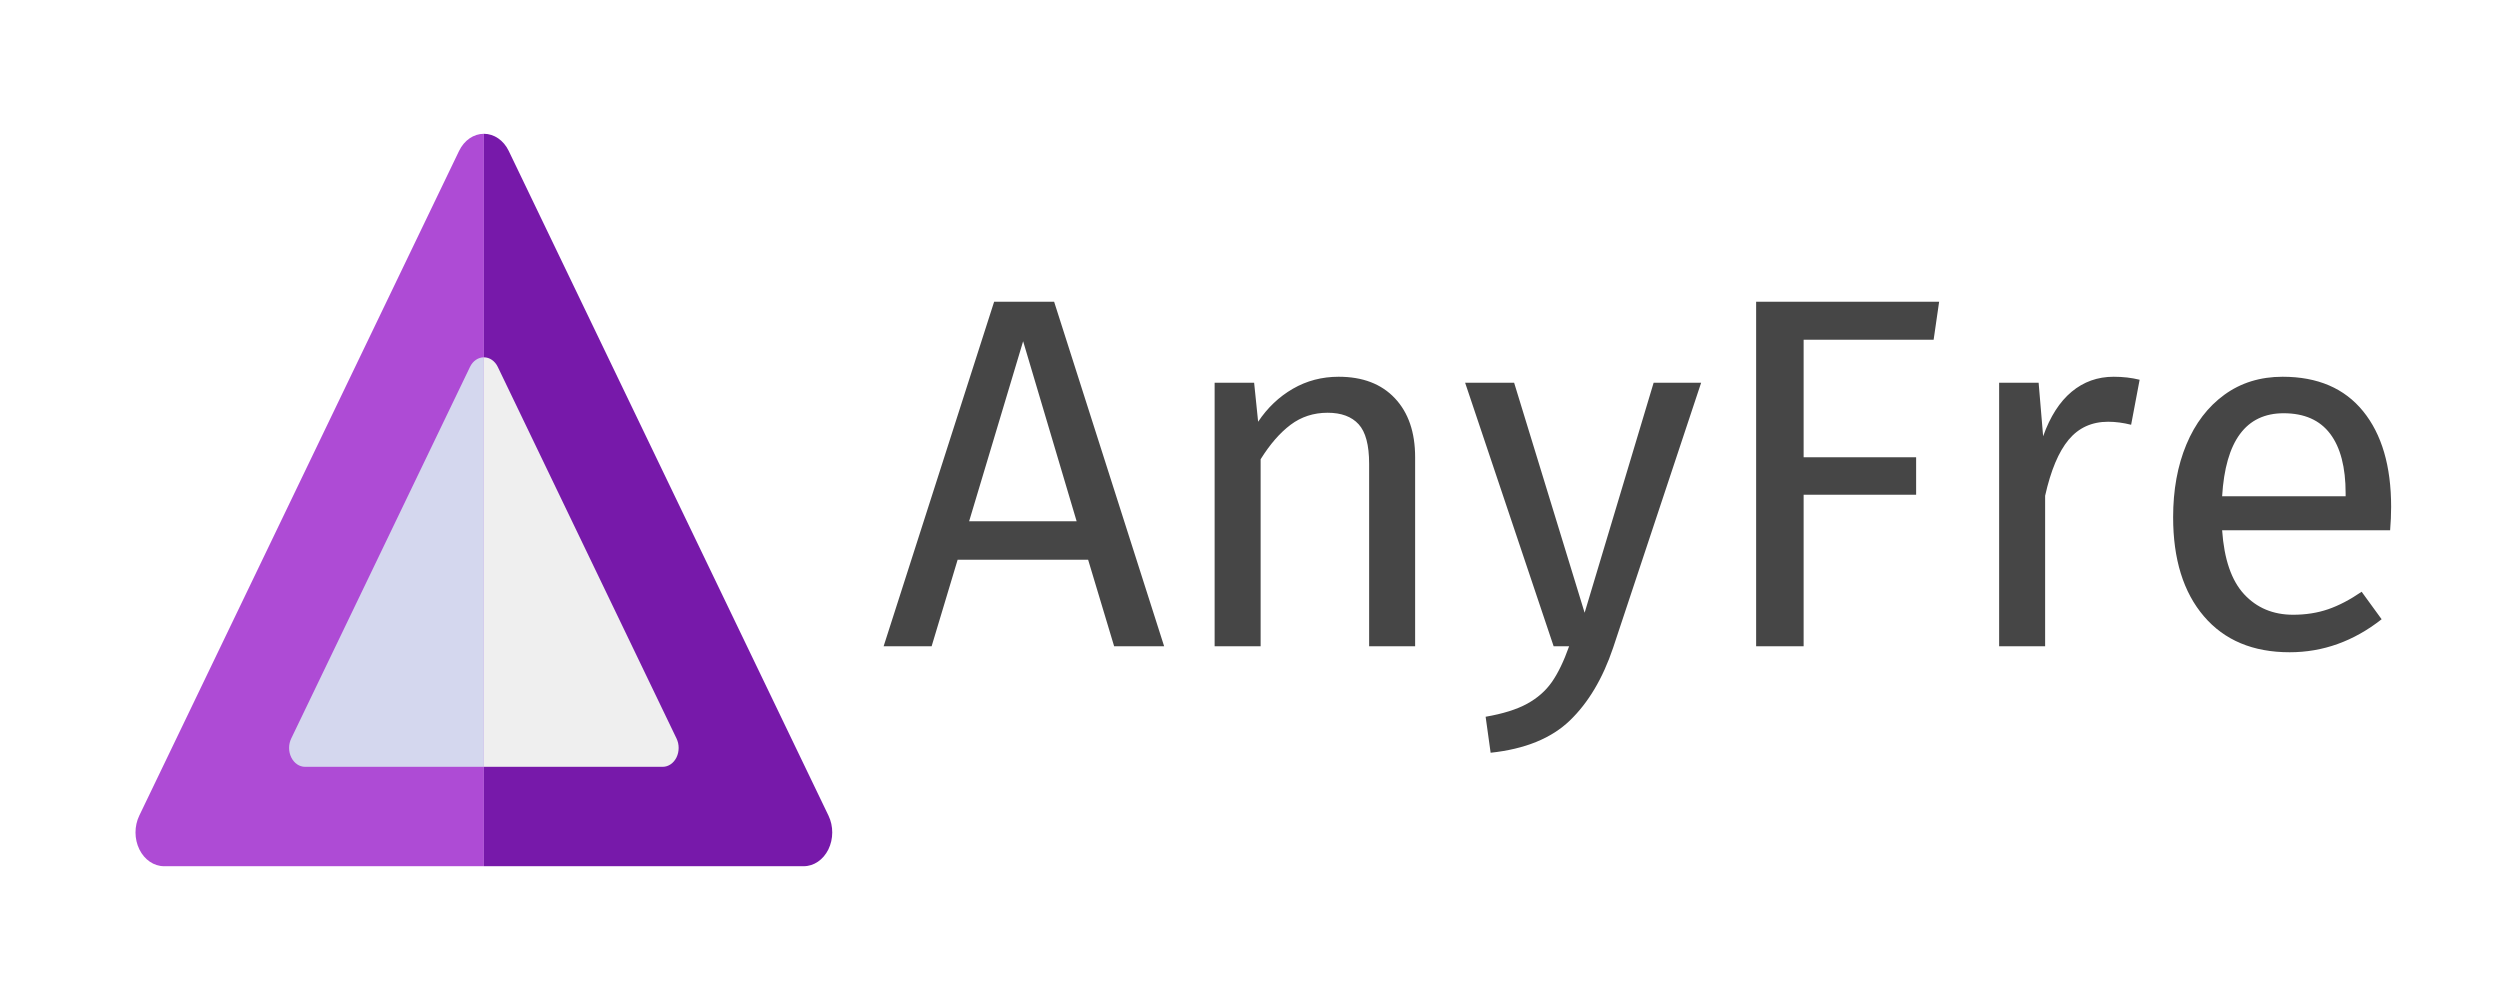
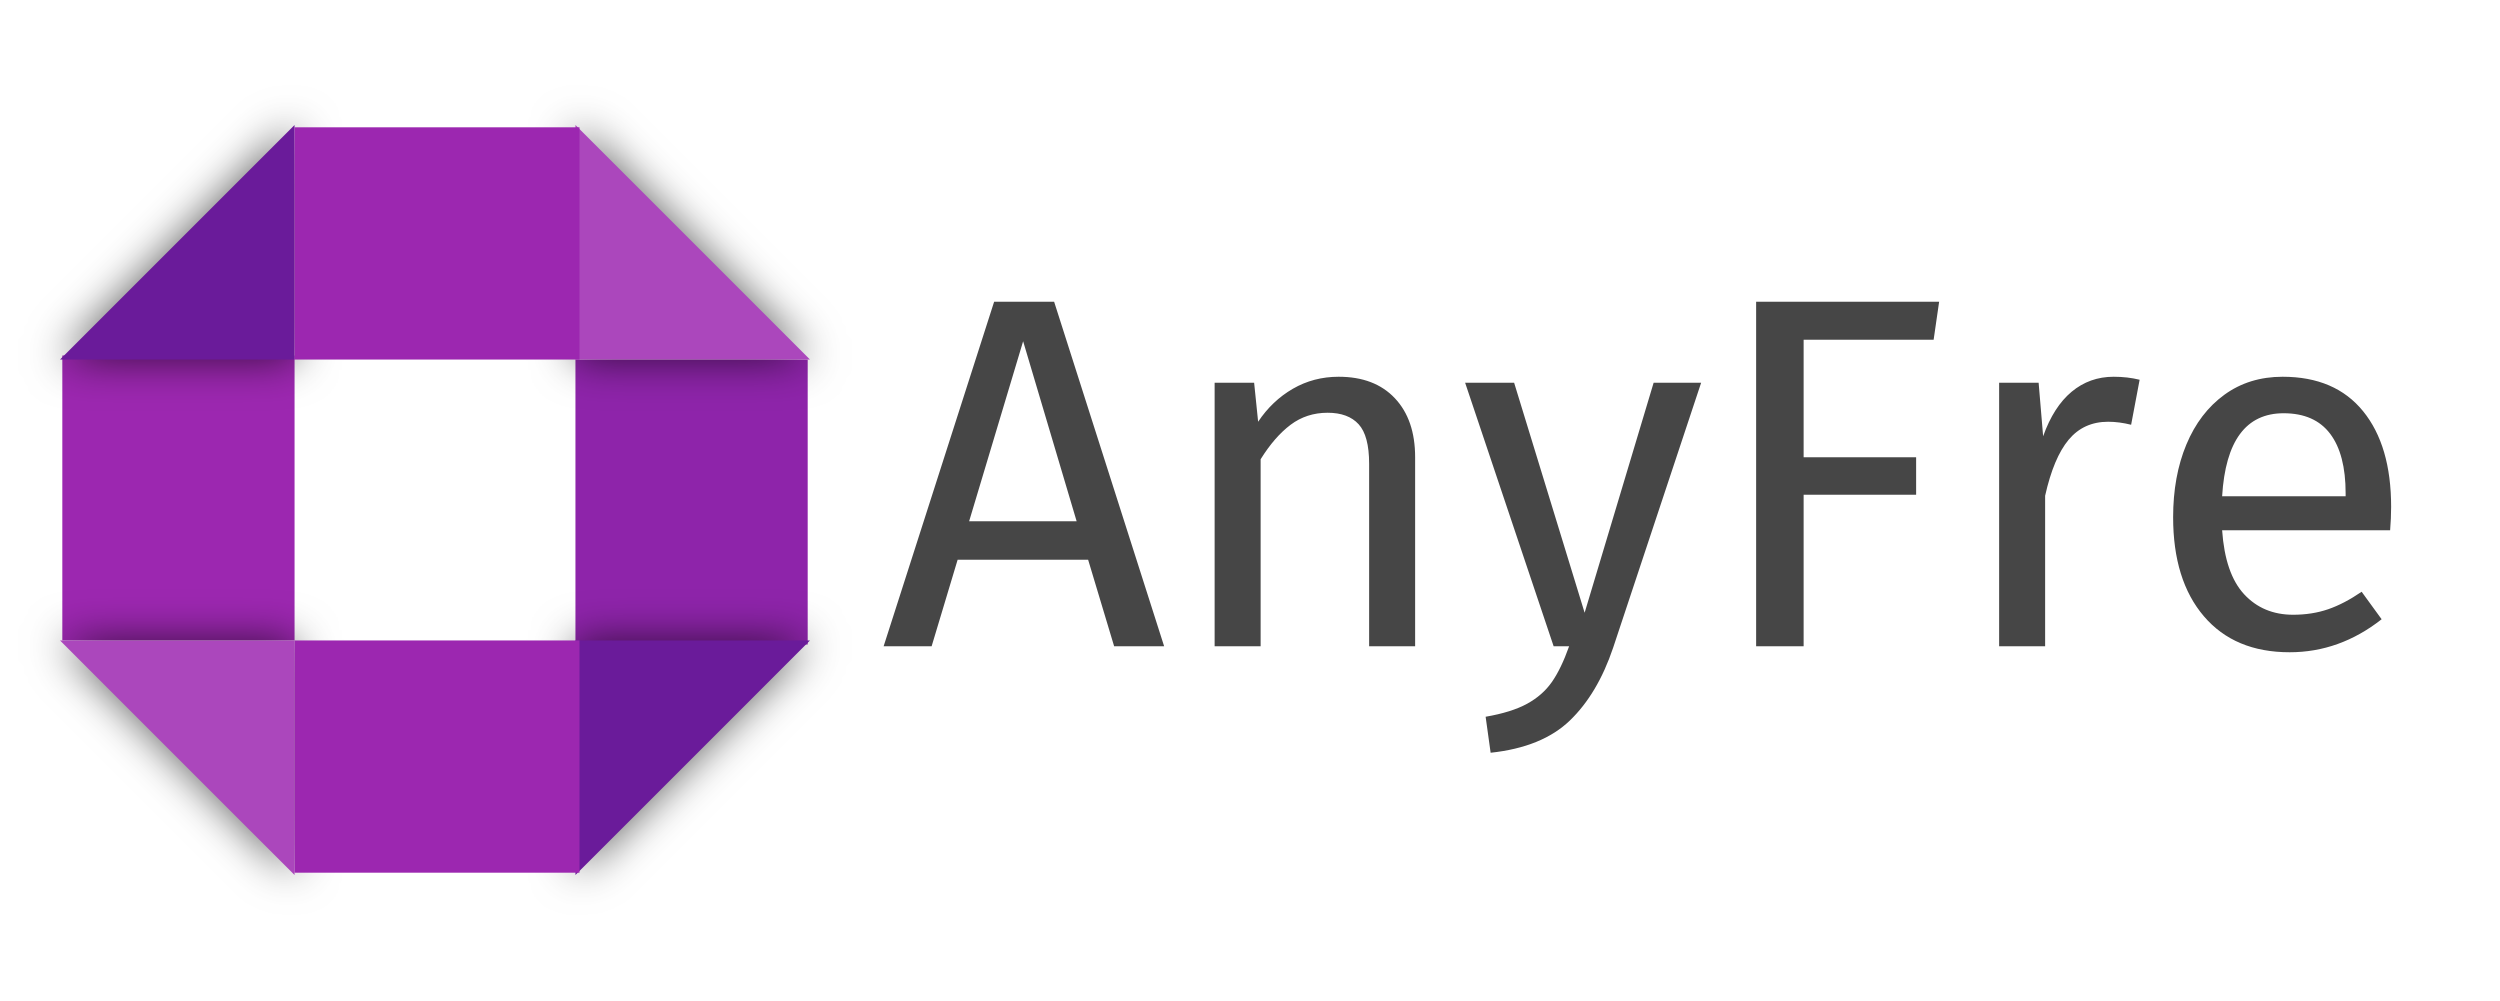
<svg xmlns="http://www.w3.org/2000/svg" style="isolation:isolate" viewBox="0 0 250 100" width="250pt" height="100pt">
  <defs>
-     <clipPath id="_clipPath_zCW54JC52mHrpPutJMcvWEvWeLZfVBPe">
+     <clipPath id="_clipPath_7xOTzTTmqpYiGM8a4Vuu4FlgkbLbfbkL">
      <rect width="250" height="100" />
    </clipPath>
  </defs>
-   <g clip-path="url(#_clipPath_zCW54JC52mHrpPutJMcvWEvWeLZfVBPe)">
-     <g>
-       <clipPath id="_clipPath_cpOJsRVRbLSXCPGqTz306F5OnQmm5Sso">
-         <rect x="10.887" y="12.5" width="75" height="75" transform="matrix(1,0,0,1,0,0)" fill="rgb(255,255,255)" />
-       </clipPath>
-       <g clip-path="url(#_clipPath_cpOJsRVRbLSXCPGqTz306F5OnQmm5Sso)">
+   <g clip-path="url(#_clipPath_7xOTzTTmqpYiGM8a4Vuu4FlgkbLbfbkL)">
+     <clipPath id="_clipPath_8TDEpn5JHBTPcvWPqHwn73sHHwbEUCZV">
+       <rect x="0" y="0" width="250" height="100" transform="matrix(1,0,0,1,0,0)" fill="rgb(255,255,255)" />
+     </clipPath>
+     <g clip-path="url(#_clipPath_8TDEpn5JHBTPcvWPqHwn73sHHwbEUCZV)">
+       <g>
        <g>
-           <g>
-             <g>
-               <path d=" M 48.39 86.621 C 35.752 86.621 23.113 86.621 16.406 86.621 C 15.39 86.621 14.449 85.979 13.937 84.939 C 13.425 83.898 13.422 82.614 13.925 81.567 C 20.603 67.686 39.172 29.086 45.909 15.087 L 45.91 15.087 C 46.418 14.032 47.365 13.379 48.39 13.379 L 48.39 86.621 L 48.39 86.621 Z " fill="rgb(174,75,213)" />
-               <path d=" M 48.39 86.621 C 61.027 86.621 73.664 86.621 80.37 86.621 C 81.388 86.621 82.327 85.981 82.839 84.939 C 83.348 83.898 83.354 82.614 82.851 81.567 C 76.174 67.686 57.604 29.088 50.87 15.087 C 50.363 14.032 49.414 13.379 48.39 13.379 L 48.39 86.621 L 48.39 86.621 Z " fill="rgb(119,25,170)" />
-             </g>
-             <g>
-               <path d=" M 48.389 76.682 C 41.323 76.682 34.256 76.682 30.507 76.682 C 29.939 76.682 29.412 76.323 29.126 75.741 C 28.84 75.159 28.838 74.441 29.119 73.856 C 32.853 66.095 43.235 44.514 47.002 36.687 L 47.002 36.687 C 47.286 36.097 47.816 35.732 48.389 35.732 L 48.389 76.682 L 48.389 76.682 Z " fill="rgb(212,215,238)" />
-               <path d=" M 48.389 76.682 C 55.455 76.682 62.52 76.682 66.269 76.682 C 66.838 76.682 67.363 76.324 67.65 75.741 C 67.934 75.159 67.938 74.441 67.656 73.856 C 63.923 66.095 53.541 44.515 49.776 36.687 C 49.492 36.097 48.962 35.732 48.389 35.732 L 48.389 76.682 L 48.389 76.682 Z " fill="rgb(239,239,239)" />
-             </g>
-           </g>
+           <path d=" M 116.413 64.625 L 111.413 64.625 L 108.813 55.975 L 95.763 55.975 L 93.163 64.625 L 88.363 64.625 L 99.413 30.175 L 105.413 30.175 L 116.413 64.625 L 116.413 64.625 Z  M 102.313 34.125 L 96.913 52.125 L 107.663 52.125 L 102.313 34.125 L 102.313 34.125 Z  M 133.863 37.675 L 133.863 37.675 Q 137.463 37.675 139.488 39.825 L 139.488 39.825 L 139.488 39.825 Q 141.513 41.975 141.513 45.725 L 141.513 45.725 L 141.513 64.625 L 136.913 64.625 L 136.913 46.375 L 136.913 46.375 Q 136.913 43.575 135.863 42.425 L 135.863 42.425 L 135.863 42.425 Q 134.813 41.275 132.763 41.275 L 132.763 41.275 L 132.763 41.275 Q 130.663 41.275 129.063 42.475 L 129.063 42.475 L 129.063 42.475 Q 127.463 43.675 126.063 45.925 L 126.063 45.925 L 126.063 64.625 L 121.463 64.625 L 121.463 38.275 L 125.413 38.275 L 125.813 42.175 L 125.813 42.175 Q 127.213 40.075 129.288 38.875 L 129.288 38.875 L 129.288 38.875 Q 131.363 37.675 133.863 37.675 L 133.863 37.675 L 133.863 37.675 Z  M 170.113 38.275 L 161.313 64.775 L 161.313 64.775 Q 159.763 69.375 156.988 72.05 L 156.988 72.05 L 156.988 72.05 Q 154.213 74.725 149.063 75.275 L 149.063 75.275 L 148.563 71.675 L 148.563 71.675 Q 151.163 71.225 152.713 70.375 L 152.713 70.375 L 152.713 70.375 Q 154.263 69.525 155.188 68.2 L 155.188 68.2 L 155.188 68.2 Q 156.113 66.875 156.913 64.625 L 156.913 64.625 L 155.363 64.625 L 146.513 38.275 L 151.413 38.275 L 158.463 61.275 L 165.363 38.275 L 170.113 38.275 L 170.113 38.275 Z  M 180.363 64.625 L 175.613 64.625 L 175.613 30.175 L 193.913 30.175 L 193.363 33.975 L 180.363 33.975 L 180.363 45.725 L 191.613 45.725 L 191.613 49.475 L 180.363 49.475 L 180.363 64.625 L 180.363 64.625 Z  M 211.363 37.675 L 211.363 37.675 Q 212.763 37.675 213.963 37.975 L 213.963 37.975 L 213.113 42.475 L 213.113 42.475 Q 211.913 42.175 210.813 42.175 L 210.813 42.175 L 210.813 42.175 Q 208.363 42.175 206.863 43.975 L 206.863 43.975 L 206.863 43.975 Q 205.363 45.775 204.513 49.575 L 204.513 49.575 L 204.513 64.625 L 199.913 64.625 L 199.913 38.275 L 203.863 38.275 L 204.313 43.625 L 204.313 43.625 Q 205.363 40.675 207.163 39.175 L 207.163 39.175 L 207.163 39.175 Q 208.963 37.675 211.363 37.675 L 211.363 37.675 L 211.363 37.675 Z  M 239.113 50.675 L 239.113 50.675 Q 239.113 51.825 239.013 53.025 L 239.013 53.025 L 222.213 53.025 L 222.213 53.025 Q 222.513 57.375 224.413 59.425 L 224.413 59.425 L 224.413 59.425 Q 226.313 61.475 229.313 61.475 L 229.313 61.475 L 229.313 61.475 Q 231.213 61.475 232.813 60.925 L 232.813 60.925 L 232.813 60.925 Q 234.413 60.375 236.163 59.175 L 236.163 59.175 L 238.163 61.925 L 238.163 61.925 Q 233.963 65.225 228.963 65.225 L 228.963 65.225 L 228.963 65.225 Q 223.463 65.225 220.388 61.625 L 220.388 61.625 L 220.388 61.625 Q 217.313 58.025 217.313 51.725 L 217.313 51.725 L 217.313 51.725 Q 217.313 47.625 218.638 44.45 L 218.638 44.45 L 218.638 44.45 Q 219.963 41.275 222.438 39.475 L 222.438 39.475 L 222.438 39.475 Q 224.913 37.675 228.263 37.675 L 228.263 37.675 L 228.263 37.675 Q 233.513 37.675 236.313 41.125 L 236.313 41.125 L 236.313 41.125 Q 239.113 44.575 239.113 50.675 L 239.113 50.675 L 239.113 50.675 Z  M 234.563 49.625 L 234.563 49.325 L 234.563 49.325 Q 234.563 45.425 233.013 43.375 L 233.013 43.375 L 233.013 43.375 Q 231.463 41.325 228.363 41.325 L 228.363 41.325 L 228.363 41.325 Q 222.713 41.325 222.213 49.625 L 222.213 49.625 L 234.563 49.625 L 234.563 49.625 Z " fill="rgb(70,70,70)" />
        </g>
      </g>
-       <path d=" M 116.413 64.625 L 111.413 64.625 L 108.813 55.975 L 95.763 55.975 L 93.163 64.625 L 88.363 64.625 L 99.413 30.175 L 105.413 30.175 L 116.413 64.625 Z  M 102.313 34.125 L 96.913 52.125 L 107.663 52.125 L 102.313 34.125 Z  M 133.863 37.675 L 133.863 37.675 Q 137.463 37.675 139.488 39.825 L 139.488 39.825 L 139.488 39.825 Q 141.513 41.975 141.513 45.725 L 141.513 45.725 L 141.513 64.625 L 136.913 64.625 L 136.913 46.375 L 136.913 46.375 Q 136.913 43.575 135.863 42.425 L 135.863 42.425 L 135.863 42.425 Q 134.813 41.275 132.763 41.275 L 132.763 41.275 L 132.763 41.275 Q 130.663 41.275 129.063 42.475 L 129.063 42.475 L 129.063 42.475 Q 127.463 43.675 126.063 45.925 L 126.063 45.925 L 126.063 64.625 L 121.463 64.625 L 121.463 38.275 L 125.413 38.275 L 125.813 42.175 L 125.813 42.175 Q 127.213 40.075 129.288 38.875 L 129.288 38.875 L 129.288 38.875 Q 131.363 37.675 133.863 37.675 L 133.863 37.675 Z  M 170.113 38.275 L 161.313 64.775 L 161.313 64.775 Q 159.763 69.375 156.988 72.05 L 156.988 72.05 L 156.988 72.05 Q 154.213 74.725 149.063 75.275 L 149.063 75.275 L 148.563 71.675 L 148.563 71.675 Q 151.163 71.225 152.713 70.375 L 152.713 70.375 L 152.713 70.375 Q 154.263 69.525 155.188 68.2 L 155.188 68.2 L 155.188 68.2 Q 156.113 66.875 156.913 64.625 L 156.913 64.625 L 155.363 64.625 L 146.513 38.275 L 151.413 38.275 L 158.463 61.275 L 165.363 38.275 L 170.113 38.275 Z  M 180.363 64.625 L 175.613 64.625 L 175.613 30.175 L 193.913 30.175 L 193.363 33.975 L 180.363 33.975 L 180.363 45.725 L 191.613 45.725 L 191.613 49.475 L 180.363 49.475 L 180.363 64.625 Z  M 211.363 37.675 L 211.363 37.675 Q 212.763 37.675 213.963 37.975 L 213.963 37.975 L 213.113 42.475 L 213.113 42.475 Q 211.913 42.175 210.813 42.175 L 210.813 42.175 L 210.813 42.175 Q 208.363 42.175 206.863 43.975 L 206.863 43.975 L 206.863 43.975 Q 205.363 45.775 204.513 49.575 L 204.513 49.575 L 204.513 64.625 L 199.913 64.625 L 199.913 38.275 L 203.863 38.275 L 204.313 43.625 L 204.313 43.625 Q 205.363 40.675 207.163 39.175 L 207.163 39.175 L 207.163 39.175 Q 208.963 37.675 211.363 37.675 L 211.363 37.675 Z  M 239.113 50.675 L 239.113 50.675 Q 239.113 51.825 239.013 53.025 L 239.013 53.025 L 222.213 53.025 L 222.213 53.025 Q 222.513 57.375 224.413 59.425 L 224.413 59.425 L 224.413 59.425 Q 226.313 61.475 229.313 61.475 L 229.313 61.475 L 229.313 61.475 Q 231.213 61.475 232.813 60.925 L 232.813 60.925 L 232.813 60.925 Q 234.413 60.375 236.163 59.175 L 236.163 59.175 L 238.163 61.925 L 238.163 61.925 Q 233.963 65.225 228.963 65.225 L 228.963 65.225 L 228.963 65.225 Q 223.463 65.225 220.388 61.625 L 220.388 61.625 L 220.388 61.625 Q 217.313 58.025 217.313 51.725 L 217.313 51.725 L 217.313 51.725 Q 217.313 47.625 218.638 44.45 L 218.638 44.45 L 218.638 44.45 Q 219.963 41.275 222.438 39.475 L 222.438 39.475 L 222.438 39.475 Q 224.913 37.675 228.263 37.675 L 228.263 37.675 L 228.263 37.675 Q 233.513 37.675 236.313 41.125 L 236.313 41.125 L 236.313 41.125 Q 239.113 44.575 239.113 50.675 L 239.113 50.675 Z  M 234.563 49.625 L 234.563 49.325 L 234.563 49.325 Q 234.563 45.425 233.013 43.375 L 233.013 43.375 L 233.013 43.375 Q 231.463 41.325 228.363 41.325 L 228.363 41.325 L 228.363 41.325 Q 222.713 41.325 222.213 49.625 L 222.213 49.625 L 234.563 49.625 Z " fill="rgb(70,70,70)" />
+     </g>
+     <g>
+       <rect x="6.232" y="35.551" width="23.224" height="28.493" transform="matrix(1,0,0,1,0,0)" fill="rgb(156,39,176)" />
+       <rect x="57.545" y="35.955" width="23.224" height="28.493" transform="matrix(1,0,0,1,0,0)" fill="rgb(142,36,170)" />
+       <g>
+         <g>
+           <defs>
+             <filter id="8mF4bNmwjVJwwxsMhc3XIWH4h5IEXQO6" x="-200%" y="-200%" width="400%" height="400%" filterUnits="objectBoundingBox" color-interpolation-filters="sRGB">
+               <feGaussianBlur in="SourceGraphic" stdDeviation="2.147" />
+               <feOffset dx="0" dy="0" result="pf_100_offsetBlur" />
+               <feFlood flood-color="#000000" flood-opacity="0.65" />
+               <feComposite in2="pf_100_offsetBlur" operator="in" result="pf_100_dropShadow" />
+               <feBlend in="SourceGraphic" in2="pf_100_dropShadow" mode="normal" />
+             </filter>
+           </defs>
+           <g filter="url(#8mF4bNmwjVJwwxsMhc3XIWH4h5IEXQO6)">
+             <path d=" M 57.545 12.5 L 57.545 35.955 L 81 35.955 L 57.545 12.5 Z " fill-rule="evenodd" fill="rgb(171,71,188)" />
+           </g>
+           <defs>
+             <filter id="18YUlWhS8ok5Xbbc7SAR8qxgOJpW3sDG" x="-200%" y="-200%" width="400%" height="400%" filterUnits="objectBoundingBox" color-interpolation-filters="sRGB">
+               <feGaussianBlur in="SourceGraphic" stdDeviation="2.147" />
+               <feOffset dx="0" dy="0" result="pf_100_offsetBlur" />
+               <feFlood flood-color="#000000" flood-opacity="0.65" />
+               <feComposite in2="pf_100_offsetBlur" operator="in" result="pf_100_dropShadow" />
+               <feBlend in="SourceGraphic" in2="pf_100_dropShadow" mode="normal" />
+             </filter>
+           </defs>
+           <g filter="url(#18YUlWhS8ok5Xbbc7SAR8qxgOJpW3sDG)">
+             <path d=" M 29.455 12.5 L 29.455 35.955 L 6 35.955 L 29.455 12.5 Z " fill-rule="evenodd" fill="rgb(106,27,154)" />
+           </g>
+           <defs>
+             <filter id="NXu8wD6zKm6vgiNUSztTQWKligfkI6kK" x="-200%" y="-200%" width="400%" height="400%" filterUnits="objectBoundingBox" color-interpolation-filters="sRGB">
+               <feGaussianBlur in="SourceGraphic" stdDeviation="2.147" />
+               <feOffset dx="0" dy="0" result="pf_100_offsetBlur" />
+               <feFlood flood-color="#000000" flood-opacity="0.65" />
+               <feComposite in2="pf_100_offsetBlur" operator="in" result="pf_100_dropShadow" />
+               <feBlend in="SourceGraphic" in2="pf_100_dropShadow" mode="normal" />
+             </filter>
+           </defs>
+           <g filter="url(#NXu8wD6zKm6vgiNUSztTQWKligfkI6kK)">
+             <path d=" M 29.455 87.5 L 29.455 64.045 L 6 64.045 L 29.455 87.5 Z " fill-rule="evenodd" fill="rgb(171,71,188)" />
+           </g>
+           <defs>
+             <filter id="LORUPV0Oo6X8yBfdDvOOP1p5gBA8mDDe" x="-200%" y="-200%" width="400%" height="400%" filterUnits="objectBoundingBox" color-interpolation-filters="sRGB">
+               <feGaussianBlur in="SourceGraphic" stdDeviation="2.147" />
+               <feOffset dx="0" dy="0" result="pf_100_offsetBlur" />
+               <feFlood flood-color="#000000" flood-opacity="0.65" />
+               <feComposite in2="pf_100_offsetBlur" operator="in" result="pf_100_dropShadow" />
+               <feBlend in="SourceGraphic" in2="pf_100_dropShadow" mode="normal" />
+             </filter>
+           </defs>
+           <g filter="url(#LORUPV0Oo6X8yBfdDvOOP1p5gBA8mDDe)">
+             <path d=" M 57.545 87.5 L 57.545 64.045 L 81 64.045 L 57.545 87.5 Z " fill-rule="evenodd" fill="rgb(106,27,154)" />
+           </g>
+           <rect x="32.09" y="10.097" width="23.224" height="28.493" transform="matrix(0,-1,1,0,19.359,68.045)" fill="rgb(156,39,176)" />
+         </g>
+         <rect x="32.09" y="61.41" width="23.224" height="28.493" transform="matrix(0,1,-1,0,119.359,31.955)" fill="rgb(156,39,176)" />
+       </g>
    </g>
  </g>
</svg>
